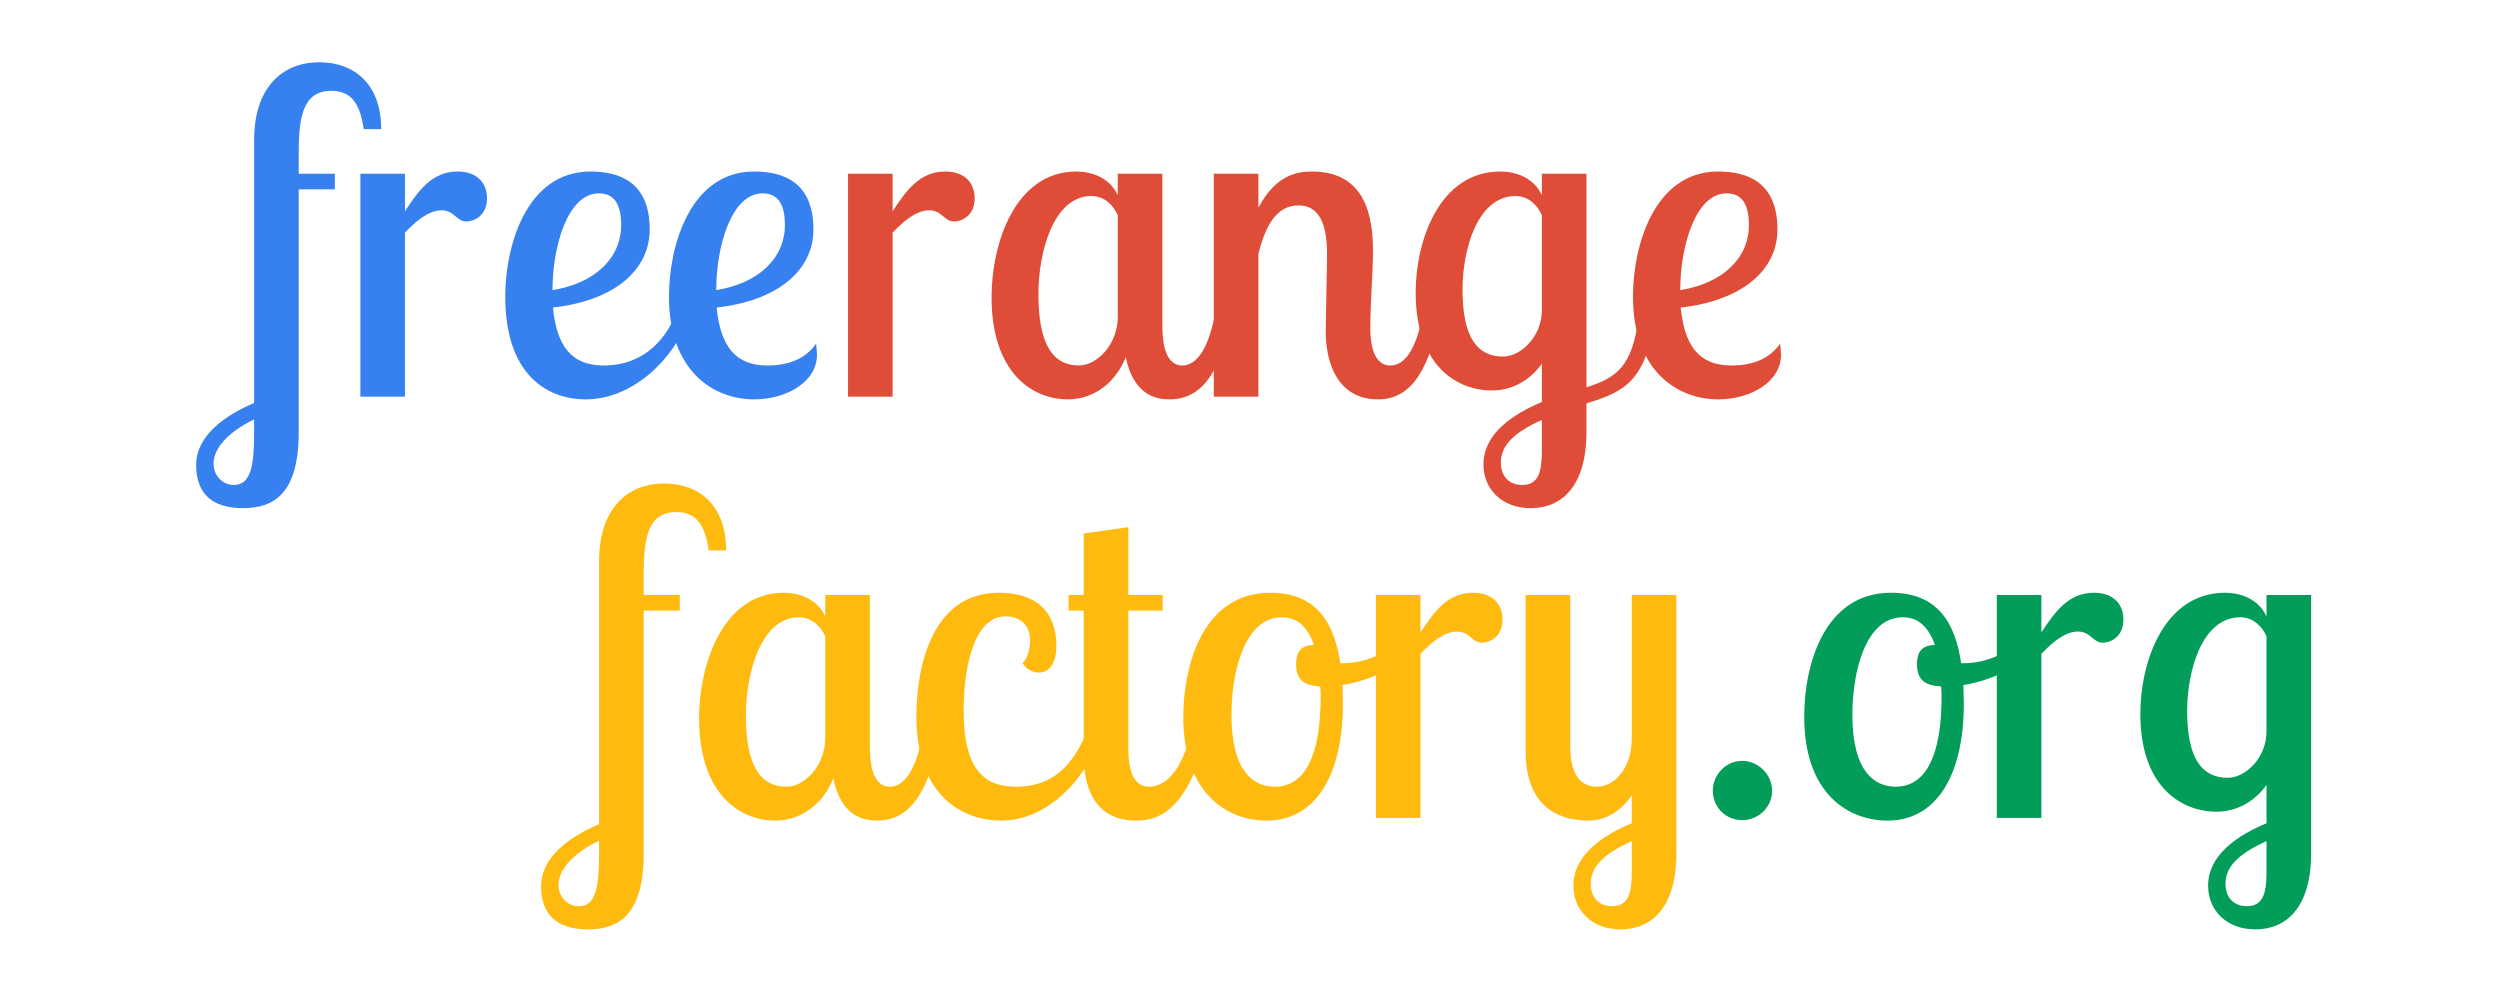
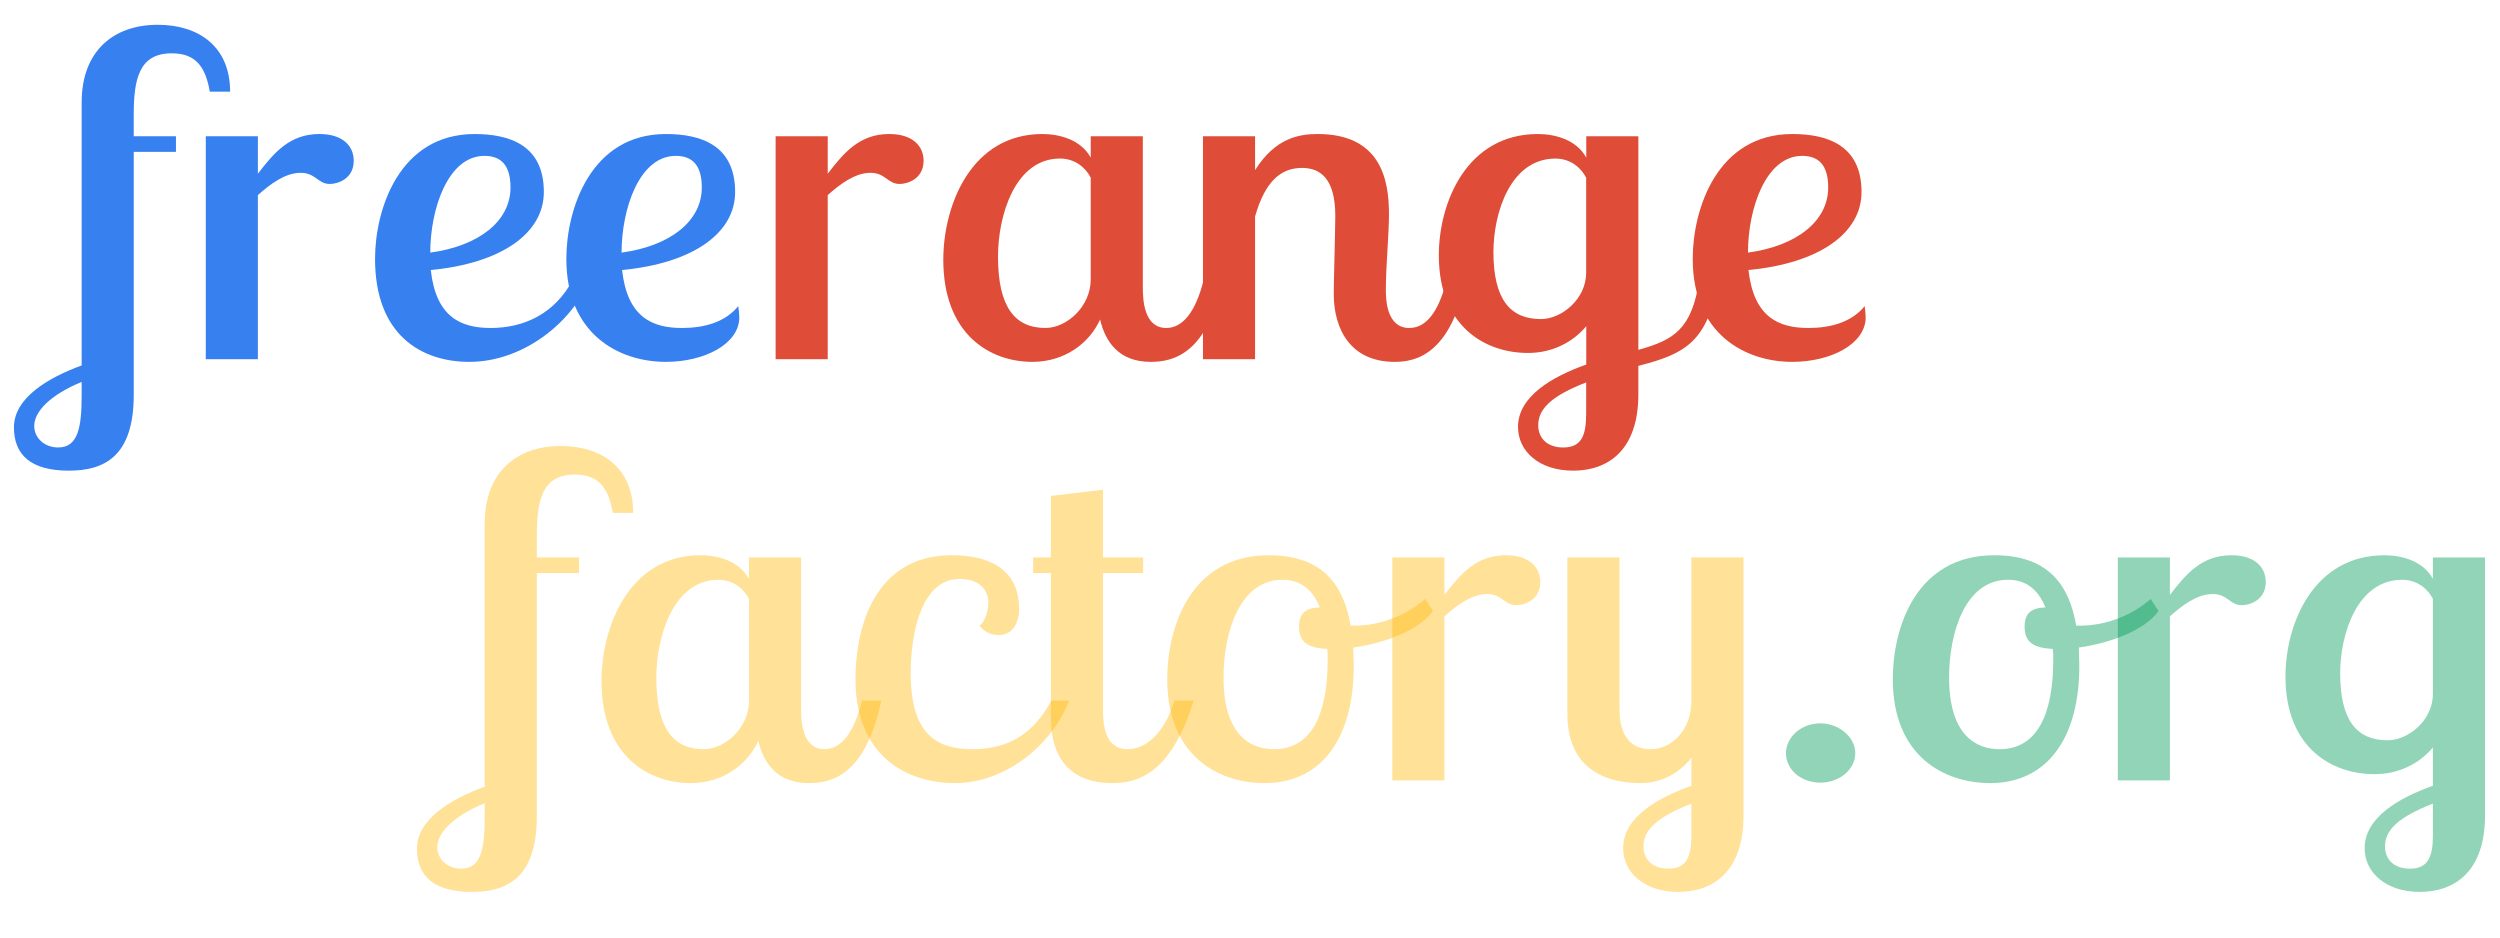
- <svg xmlns="http://www.w3.org/2000/svg" version="1.1" width="200" height="80" id="svg2">
-   <defs id="defs4" />
-   <g transform="matrix(0.7794404,0,0,0.7794404,-11.25097,1.572966)" id="text3001" style="font-size:40px;font-style:normal;font-variant:normal;font-weight:normal;font-stretch:normal;text-align:start;line-height:125%;letter-spacing:0px;word-spacing:0px;writing-mode:lr-tb;text-anchor:start;fill:#000000;fill-opacity:1;stroke:none;font-family:Lobster Two;-inkscape-font-specification:Lobster Two">
-     <g id="text3004" style="font-size:51.319px;line-height:125%;font-family:Lobster Two;-inkscape-font-specification:Lobster Two">
-       <path d="m 45.093,13.618 c 0,-3.661 0.458,-6.315 3.341,-6.315 2.197,0 2.975,1.51 3.341,3.936 l 1.785,0 c 0,-4.622 -2.746,-6.865 -6.361,-6.865 -3.89,0 -6.681,2.7 -6.681,7.963 l 0,27 c -2.883,1.236 -5.949,3.295 -5.949,6.361 0,2.837 1.51,4.439 4.805,4.439 3.02,0 5.72,-1.327 5.72,-7.78 l 0,-24.941 3.707,0 0,-1.602 -3.707,0 0,-2.197 m -6.636,34.139 c -1.236,0 -2.105,-1.007 -2.105,-2.197 0,-1.51 1.419,-3.203 4.164,-4.531 l 0,1.419 c 0,3.249 -0.32,5.309 -2.059,5.309" id="path3814" style="fill:#3780f0;fill-opacity:1" />
-       <path d="m 51.422,15.815 0,22.882 4.576,0 0,-16.841 c 1.053,-1.098 2.38,-2.288 3.753,-2.288 1.327,0 1.51,1.144 2.563,1.144 0.732,0 2.105,-0.549 2.105,-2.38 0,-1.51 -0.961,-2.746 -3.02,-2.746 -2.609,0 -3.981,1.922 -5.4,4.073 l 0,-3.844 -4.576,0" id="path3816" style="fill:#3780f0;fill-opacity:1" />
-       <path d="m 81.119,21.536 c 0,-4.851 -3.066,-5.949 -6.087,-5.949 -6.59,0 -8.741,7.688 -8.741,12.814 0,7.826 4.073,10.571 8.283,10.571 4.668,0 9.015,-3.981 10.571,-8.466 l -1.464,0 c -1.602,3.57 -4.348,4.988 -7.231,4.988 -2.609,0 -4.805,-1.098 -5.263,-5.949 6.178,-0.686 9.931,-3.753 9.931,-8.009 m -9.976,6.224 c 0,-4.485 1.556,-9.931 4.759,-9.931 1.464,0 2.288,0.961 2.288,3.249 0,3.432 -2.746,5.995 -7.048,6.681" id="path3818" style="fill:#3780f0;fill-opacity:1" />
-       <path d="m 97.923,21.536 c 0,-4.851 -3.066,-5.949 -6.087,-5.949 -6.59,0 -8.741,7.688 -8.741,12.814 0,7.734 4.622,10.571 8.741,10.571 3.386,0 6.453,-1.831 6.453,-4.576 0,-0.32 -0.046,-0.732 -0.092,-1.144 -1.144,1.647 -2.975,2.242 -4.942,2.242 -2.609,0 -4.805,-1.098 -5.263,-5.949 6.178,-0.686 9.931,-3.753 9.931,-8.009 m -9.976,6.224 c 0,-4.485 1.556,-9.931 4.759,-9.931 1.464,0 2.288,0.961 2.288,3.249 0,3.432 -2.746,5.995 -7.048,6.681" id="path3820" style="fill:#3780f0;fill-opacity:1" />
-       <path d="m 101.475,15.815 0,22.882 4.576,0 0,-16.841 c 1.053,-1.098 2.38,-2.288 3.753,-2.288 1.327,0 1.51,1.144 2.563,1.144 0.732,0 2.105,-0.549 2.105,-2.38 0,-1.51 -0.961,-2.746 -3.02,-2.746 -2.609,0 -3.981,1.922 -5.4,4.073 l 0,-3.844 -4.576,0" id="path3822" style="fill:#df4c37;fill-opacity:1" />
-       <path d="m 129.159,15.815 0,2.197 c -0.87,-1.876 -2.792,-2.425 -4.256,-2.425 -6.224,0 -8.695,7.276 -8.695,12.905 0,7.688 4.119,10.48 7.826,10.48 2.883,0 5.034,-1.968 5.949,-4.348 0.458,2.288 1.647,4.348 4.439,4.348 2.014,0 4.988,-0.824 6.361,-8.466 l -1.693,0 c -0.686,3.295 -1.831,4.988 -3.295,4.988 -1.968,0 -2.059,-2.929 -2.059,-4.119 l 0,-15.56 -4.576,0 m -3.981,19.678 c -2.654,0 -4.164,-2.105 -4.164,-7.322 0,-4.256 1.51,-10.068 5.446,-10.068 1.373,0 2.288,1.007 2.7,1.968 l 0,10.434 c 0,2.792 -2.105,4.988 -3.981,4.988" id="path3824" style="fill:#df4c37;fill-opacity:1" />
-       <path d="m 139.016,15.815 0,22.882 4.576,0 0,-14.644 c 0.87,-3.57 2.242,-4.988 4.119,-4.988 1.556,0 2.929,1.007 2.929,4.942 0,1.236 -0.137,6.819 -0.137,7.963 0,3.707 1.51,7.002 5.354,7.002 1.922,0 4.897,-0.824 6.27,-8.466 l -1.693,0 c -0.732,3.478 -1.876,4.988 -3.295,4.988 -2.014,0 -2.059,-2.975 -2.059,-3.936 0,-2.38 0.275,-5.629 0.275,-7.78 0,-3.524 -0.732,-8.192 -6.27,-8.192 -1.556,0 -3.707,0.366 -5.492,3.707 l 0,-3.478 -4.576,0" id="path3826" style="fill:#df4c37;fill-opacity:1" />
-       <path d="m 172.688,15.815 0,2.197 c -0.87,-1.876 -2.792,-2.425 -4.256,-2.425 -6.224,0 -8.695,7.002 -8.695,12.448 0,7.368 4.119,10.022 7.826,10.022 2.197,0 3.981,-1.144 5.125,-2.746 l 0,3.936 c -2.975,1.236 -5.995,3.249 -5.995,6.407 0,2.471 1.831,4.485 4.851,4.485 3.066,0 5.72,-2.105 5.72,-7.826 l 0,-2.929 c 4.073,-1.236 6.087,-2.38 7.048,-8.878 l -1.693,0 c -0.641,5.125 -2.242,6.224 -5.354,7.231 l 0,-21.921 -4.576,0 M 168.707,34.578 c -2.654,0 -4.164,-1.968 -4.164,-6.865 0,-4.073 1.51,-9.61 5.446,-9.61 1.373,0 2.288,1.007 2.7,1.968 l 0,9.748 c 0,2.7 -2.151,4.759 -3.981,4.759 m 1.968,13.18 c -1.373,0 -2.197,-0.915 -2.197,-2.288 0,-1.693 1.19,-3.02 4.21,-4.393 l 0,3.203 c 0,2.151 -0.366,3.478 -2.014,3.478" id="path3828" style="fill:#df4c37;fill-opacity:1" />
-       <path d="m 196.868,21.536 c 0,-4.851 -3.066,-5.949 -6.087,-5.949 -6.59,0 -8.741,7.688 -8.741,12.814 0,7.734 4.622,10.571 8.741,10.571 3.386,0 6.453,-1.831 6.453,-4.576 0,-0.32 -0.046,-0.732 -0.091,-1.144 -1.144,1.647 -2.975,2.242 -4.942,2.242 -2.609,0 -4.805,-1.098 -5.263,-5.949 6.178,-0.686 9.931,-3.753 9.931,-8.009 m -9.976,6.224 c 0,-4.485 1.556,-9.931 4.759,-9.931 1.464,0 2.288,0.961 2.288,3.249 0,3.432 -2.746,5.995 -7.048,6.681" id="path3830" style="fill:#df4c37;fill-opacity:1" />
+ <svg xmlns="http://www.w3.org/2000/svg" height="100%" width="100%" version="1.1" viewBox="0 0 200 75">
+   <g style="letter-spacing:0px;writing-mode:lr-tb;text-anchor:start;word-spacing:0px;text-align:start;" font-family="Lobster Two" transform="matrix(0.7794404,0,0,0.7794404,-23.25097,-1.427034)" font-style="normal" font-stretch="normal" font-variant="normal" font-weight="normal" line-height="125%" fill="#000">
+     <g font-size="51.319px" transform="matrix(1.168398,0,0,1,-9.129815,0)" line-height="125%">
+       <path fill="#3780f0" d="m45.093,13.618c0-3.661,0.458-6.315,3.341-6.315,2.197,0,2.975,1.51,3.341,3.936h1.785c0-4.622-2.746-6.864-6.361-6.864-3.89,0-6.681,2.7-6.681,7.963v27c-2.883,1.236-5.949,3.295-5.949,6.361,0,2.837,1.51,4.439,4.805,4.439,3.02,0,5.72-1.327,5.72-7.78v-24.94h3.707v-1.602h-3.708v-2.197m-6.636,34.139c-1.236,0-2.105-1.007-2.105-2.197,0-1.51,1.419-3.203,4.165-4.531v1.419c0,3.249-0.32,5.309-2.059,5.309" />
+       <path fill="#3780f0" d="m51.422,15.815,0,22.882,4.576,0,0-16.841c1.053-1.098,2.38-2.288,3.753-2.288,1.327,0,1.51,1.144,2.563,1.144,0.732,0,2.105-0.549,2.105-2.38,0-1.51-0.961-2.746-3.02-2.746-2.608,0-3.981,1.922-5.4,4.073v-3.844h-4.576" />
+       <path fill="#3780f0" d="m81.119,21.536c0-4.851-3.066-5.949-6.087-5.949-6.59,0-8.741,7.688-8.741,12.814,0,7.825,4.073,10.571,8.283,10.571,4.668,0,9.015-3.981,10.571-8.466h-1.464c-1.602,3.57-4.348,4.988-7.231,4.988-2.608,0-4.805-1.098-5.263-5.949,6.178-0.686,9.931-3.753,9.931-8.009m-9.976,6.224c0-4.485,1.556-9.931,4.759-9.931,1.464,0,2.288,0.961,2.288,3.249,0,3.432-2.746,5.995-7.048,6.681" />
+       <path fill="#3780f0" d="m97.923,21.536c0-4.851-3.066-5.949-6.087-5.949-6.59,0-8.741,7.688-8.741,12.814,0,7.734,4.622,10.571,8.741,10.571,3.386,0,6.453-1.831,6.453-4.576,0-0.32-0.046-0.732-0.092-1.144-1.144,1.647-2.975,2.242-4.942,2.242-2.608,0-4.805-1.098-5.263-5.949,6.178-0.686,9.931-3.753,9.931-8.009m-9.976,6.224c0-4.485,1.556-9.931,4.759-9.931,1.464,0,2.288,0.961,2.288,3.249,0,3.432-2.746,5.995-7.048,6.681" />
+       <path fill="#df4c37" d="m101.48,15.815,0,22.882,4.576,0,0-16.841c1.053-1.098,2.38-2.288,3.753-2.288,1.327,0,1.51,1.144,2.563,1.144,0.732,0,2.105-0.549,2.105-2.38,0-1.51-0.961-2.746-3.02-2.746-2.608,0-3.981,1.922-5.4,4.073v-3.844h-4.576" />
+       <path fill="#df4c37" d="m129.16,15.815,0,2.197c-0.87-1.876-2.792-2.425-4.256-2.425-6.224,0-8.695,7.276-8.695,12.905,0,7.688,4.119,10.48,7.825,10.48,2.883,0,5.034-1.968,5.949-4.348,0.458,2.288,1.647,4.348,4.439,4.348,2.014,0,4.988-0.824,6.361-8.466h-1.693c-0.686,3.295-1.831,4.988-3.295,4.988-1.968,0-2.059-2.929-2.059-4.119v-15.56h-4.576m-3.981,19.678c-2.654,0-4.165-2.105-4.165-7.322,0-4.256,1.51-10.068,5.446-10.068,1.373,0,2.288,1.007,2.7,1.968v10.434c0,2.792-2.105,4.988-3.981,4.988" />
+       <path fill="#df4c37" d="m139.02,15.815,0,22.882,4.576,0,0-14.644c0.87-3.57,2.242-4.988,4.119-4.988,1.556,0,2.929,1.007,2.929,4.942,0,1.236-0.137,6.819-0.137,7.963,0,3.707,1.51,7.002,5.354,7.002,1.922,0,4.897-0.824,6.27-8.466h-1.693c-0.732,3.478-1.876,4.988-3.295,4.988-2.014,0-2.059-2.975-2.059-3.936,0-2.38,0.275-5.629,0.275-7.78,0-3.524-0.732-8.192-6.27-8.192-1.556,0-3.707,0.366-5.492,3.707v-3.478h-4.576" />
+       <path fill="#df4c37" d="m172.69,15.815,0,2.197c-0.87-1.876-2.792-2.425-4.256-2.425-6.224,0-8.695,7.002-8.695,12.448,0,7.368,4.119,10.022,7.825,10.022,2.197,0,3.981-1.144,5.125-2.746v3.936c-2.975,1.236-5.995,3.249-5.995,6.407,0,2.471,1.831,4.485,4.851,4.485,3.066,0,5.72-2.105,5.72-7.825v-2.929c4.073-1.236,6.087-2.38,7.048-8.878h-1.693c-0.641,5.125-2.242,6.224-5.354,7.231v-21.921h-4.576m-3.99,18.763c-2.654,0-4.165-1.968-4.165-6.864,0-4.073,1.51-9.61,5.446-9.61,1.373,0,2.288,1.007,2.7,1.968v9.748c0,2.7-2.151,4.759-3.981,4.759m1.968,13.18c-1.373,0-2.197-0.915-2.197-2.288,0-1.693,1.19-3.02,4.21-4.393v3.203c0,2.151-0.366,3.478-2.014,3.478" />
+       <path fill="#df4c37" d="m196.87,21.536c0-4.851-3.066-5.949-6.087-5.949-6.59,0-8.741,7.688-8.741,12.814,0,7.734,4.622,10.571,8.741,10.571,3.386,0,6.453-1.831,6.453-4.576,0-0.32-0.046-0.732-0.091-1.144-1.144,1.647-2.975,2.242-4.942,2.242-2.608,0-4.805-1.098-5.263-5.949,6.178-0.686,9.931-3.753,9.931-8.009m-9.976,6.224c0-4.485,1.556-9.931,4.759-9.931,1.464,0,2.288,0.961,2.288,3.249,0,3.432-2.746,5.995-7.048,6.681" />
    </g>
-     <g transform="matrix(0.8917456,0,0,0.8917456,15.18297,5.049872)" id="text3008" style="font-size:51.319px;line-height:125%;fill-opacity:0.431;font-family:Lobster Two;-inkscape-font-specification:Lobster Two">
-       <path d="m 73.246,58.092 c 0,-4.106 0.513,-7.082 3.746,-7.082 2.463,0 3.336,1.694 3.746,4.413 l 2.001,0 c 0,-5.183 -3.079,-7.698 -7.133,-7.698 -4.362,0 -7.493,3.028 -7.493,8.929 l 0,30.278 c -3.233,1.386 -6.671,3.695 -6.671,7.133 0,3.182 1.694,4.978 5.388,4.978 3.387,0 6.415,-1.488 6.415,-8.724 l 0,-27.969 4.157,0 0,-1.796 -4.157,0 0,-2.463 m -7.441,38.284 c -1.386,0 -2.361,-1.129 -2.361,-2.463 0,-1.694 1.591,-3.592 4.67,-5.081 l 0,1.591 c 0,3.644 -0.359,5.953 -2.309,5.953" id="path3791" style="font-weight:normal;fill:#ffba0f;fill-opacity:1;-inkscape-font-specification:Lobster Two" />
-       <path d="m 94.147,60.555 0,2.463 c -0.975,-2.104 -3.13,-2.72 -4.773,-2.72 -6.979,0 -9.751,8.16 -9.751,14.472 0,8.622 4.619,11.752 8.776,11.752 3.233,0 5.645,-2.207 6.671,-4.875 0.513,2.566 1.847,4.875 4.978,4.875 2.258,0 5.594,-0.924 7.133,-9.494 l -1.899,0 c -0.77,3.695 -2.053,5.594 -3.695,5.594 -2.207,0 -2.309,-3.284 -2.309,-4.619 l 0,-17.448 -5.132,0 M 89.683,82.622 c -2.976,0 -4.67,-2.361 -4.67,-8.211 0,-4.773 1.694,-11.29 6.107,-11.29 1.54,0 2.566,1.129 3.028,2.207 l 0,11.701 c 0,3.13 -2.361,5.594 -4.465,5.594" id="path3793" style="font-weight:normal;fill:#ffba0f;fill-opacity:1;-inkscape-font-specification:Lobster Two" />
-       <path d="m 116.849,68.407 c 0.462,0.667 1.078,1.078 1.899,1.078 1.334,0 2.001,-1.334 2.001,-3.028 0,-4.003 -2.309,-6.158 -6.62,-6.158 -7.749,0 -9.494,8.57 -9.494,14.267 0,8.878 5.081,11.957 9.802,11.957 5.029,0 9.597,-4.465 11.239,-9.494 l -1.745,0 c -1.745,3.798 -4.208,5.594 -7.8,5.594 -3.336,0 -6.056,-1.54 -6.056,-8.724 0,-4.875 1.129,-10.88 4.824,-10.88 1.796,0 2.823,1.129 2.823,2.72 0,0.975 -0.308,2.207 -0.872,2.669" id="path3795" style="font-weight:normal;fill:#ffba0f;fill-opacity:1;-inkscape-font-specification:Lobster Two" />
-       <path d="m 123.895,53.473 0,7.082 -1.745,0 0,1.796 1.745,0 0,16.73 c 0,3.387 1.129,7.441 6.056,7.441 2.361,0 5.748,-0.924 8.006,-9.494 l -1.899,0 c -0.975,3.746 -2.771,5.594 -4.619,5.594 -2.309,0 -2.412,-3.028 -2.412,-4.619 l 0,-15.652 3.952,0 0,-1.796 -3.952,0 0,-7.8 -5.132,0.718" id="path3797" style="font-weight:normal;fill:#ffba0f;fill-opacity:1;-inkscape-font-specification:Lobster Two" />
-       <path d="m 145.363,60.298 c -7.698,0 -10.007,8.262 -10.007,14.267 0,8.827 5.029,11.957 9.597,11.957 5.542,0 8.776,-5.081 8.776,-13.497 0,-0.718 -0.051,-1.437 -0.051,-2.104 3.13,-0.513 6.517,-2.001 7.852,-4.208 l -0.77,-1.386 c -1.694,1.745 -4.208,3.079 -7.031,3.079 l -0.308,0 c -0.667,-4.567 -2.669,-8.108 -8.057,-8.108 m 0.513,22.324 c -2.309,0 -4.978,-1.591 -4.978,-8.262 0,-5.029 1.54,-11.239 5.799,-11.239 1.54,0 2.874,0.821 3.695,3.182 -1.334,0.051 -2.053,0.616 -2.053,2.207 0,1.745 0.821,2.463 2.771,2.566 0.051,0.411 0.051,0.821 0.051,1.232 0,6.517 -1.694,10.315 -5.286,10.315" id="path3799" style="font-weight:normal;fill:#ffba0f;fill-opacity:1;-inkscape-font-specification:Lobster Two" />
-       <path d="m 157.521,60.555 0,25.659 5.132,0 0,-18.885 c 1.18,-1.232 2.669,-2.566 4.208,-2.566 1.488,0 1.694,1.283 2.874,1.283 0.821,0 2.361,-0.616 2.361,-2.669 0,-1.694 -1.078,-3.079 -3.387,-3.079 -2.925,0 -4.465,2.155 -6.056,4.567 l 0,-4.311 -5.132,0" id="path3801" style="font-weight:normal;fill:#ffba0f;fill-opacity:1;-inkscape-font-specification:Lobster Two" />
-       <path d="m 186.975,60.555 0,16.473 c 0,3.541 -2.053,5.594 -4.003,5.594 -1.796,0 -3.079,-1.283 -3.079,-4.619 l 0,-17.448 -5.132,0 0,18.013 c 0,5.85 3.233,7.954 7.236,7.954 1.796,0 3.644,-0.924 4.978,-2.925 l 0,3.233 c -3.336,1.386 -6.723,3.644 -6.723,7.185 0,2.771 2.053,5.029 5.44,5.029 3.438,0 6.415,-2.361 6.415,-8.776 l 0,-29.714 -5.132,0 m -2.258,35.821 c -1.54,0 -2.463,-1.026 -2.463,-2.566 0,-1.899 1.334,-3.387 4.721,-4.927 l 0,3.592 c 0,2.412 -0.411,3.9 -2.258,3.9" id="path3803" style="font-weight:normal;fill:#ffba0f;fill-opacity:1;-inkscape-font-specification:Lobster Two" />
-       <path d="m 196.302,83.084 c 0,1.899 1.488,3.387 3.387,3.387 1.847,0 3.438,-1.488 3.438,-3.387 0,-1.847 -1.591,-3.438 -3.438,-3.438 -1.899,0 -3.387,1.591 -3.387,3.438" id="path3805" style="fill:#019d59;fill-opacity:1" />
-       <path d="m 216.828,60.298 c -7.698,0 -10.007,8.262 -10.007,14.267 0,8.827 5.029,11.957 9.597,11.957 5.542,0 8.776,-5.081 8.776,-13.497 0,-0.718 -0.051,-1.437 -0.051,-2.104 3.13,-0.513 6.518,-2.001 7.852,-4.208 l -0.77,-1.386 c -1.694,1.745 -4.208,3.079 -7.031,3.079 l -0.308,0 c -0.667,-4.567 -2.669,-8.108 -8.057,-8.108 m 0.513,22.324 c -2.309,0 -4.978,-1.591 -4.978,-8.262 0,-5.029 1.54,-11.239 5.799,-11.239 1.54,0 2.874,0.821 3.695,3.182 -1.334,0.051 -2.053,0.616 -2.053,2.207 0,1.745 0.821,2.463 2.771,2.566 0.051,0.411 0.051,0.821 0.051,1.232 0,6.517 -1.694,10.315 -5.286,10.315" id="path3807" style="fill:#019d59;fill-opacity:1" />
-       <path d="m 228.987,60.555 0,25.659 5.132,0 0,-18.885 c 1.18,-1.232 2.669,-2.566 4.208,-2.566 1.488,0 1.694,1.283 2.874,1.283 0.821,0 2.361,-0.616 2.361,-2.669 0,-1.694 -1.078,-3.079 -3.387,-3.079 -2.925,0 -4.465,2.155 -6.056,4.567 l 0,-4.311 -5.132,0" id="path3809" style="fill:#019d59;fill-opacity:1" />
-       <path d="m 260.032,60.555 0,2.463 c -0.975,-2.104 -3.13,-2.72 -4.773,-2.72 -6.979,0 -9.751,7.852 -9.751,13.959 0,8.262 4.619,11.239 8.776,11.239 2.463,0 4.465,-1.283 5.748,-3.079 l 0,4.413 c -3.336,1.386 -6.723,3.644 -6.723,7.185 0,2.771 2.053,5.029 5.44,5.029 3.438,0 6.415,-2.361 6.415,-8.776 l 0,-29.714 -5.132,0 m -4.465,21.041 c -2.976,0 -4.67,-2.207 -4.67,-7.698 0,-4.567 1.694,-10.777 6.107,-10.777 1.54,0 2.566,1.129 3.028,2.207 l 0,10.931 c 0,3.028 -2.412,5.337 -4.465,5.337 m 2.207,14.78 c -1.54,0 -2.463,-1.026 -2.463,-2.566 0,-1.899 1.334,-3.387 4.721,-4.927 l 0,3.592 c 0,2.412 -0.411,3.9 -2.258,3.9" id="path3811" style="fill:#019d59;fill-opacity:1" />
+     <g font-size="51.319px" line-height="125%" fill-opacity="0.431" transform="matrix(0.9041062,0,0,0.8917456,14.96014,5.049872)">
+       <path fill="#ffba0f" d="m77.387,58.092c0-4.106,0.591-7.082,4.317-7.082,2.839,0,3.844,1.694,4.317,4.413h2.307c0-5.183-3.548-7.698-8.221-7.698-5.027,0-8.635,3.028-8.635,8.93v30.278c-3.726,1.386-7.688,3.695-7.688,7.133,0,3.182,1.952,4.978,6.21,4.978,3.903,0,7.393-1.488,7.393-8.724v-27.969h4.79v-1.795h-4.789v-2.463m-8.575,38.284c-1.597,0-2.72-1.129-2.72-2.463,0-1.694,1.833-3.592,5.382-5.081v1.591c0,3.644-0.414,5.953-2.661,5.953" />
+       <path fill="#ffba0f" d="m101.47,60.555,0,2.463c-1.124-2.104-3.608-2.72-5.5-2.72-8.043,0-11.237,8.16-11.237,14.472,0,8.622,5.323,11.752,10.113,11.752,3.726,0,6.506-2.207,7.688-4.875,0.591,2.566,2.129,4.875,5.737,4.875,2.602,0,6.446-0.924,8.221-9.494h-2.188c-0.887,3.695-2.366,5.594-4.258,5.594-2.543,0-2.661-3.284-2.661-4.619v-17.448h-5.914m-5.135,22.067c-3.43,0-5.382-2.361-5.382-8.211,0-4.773,1.952-11.29,7.038-11.29,1.774,0,2.957,1.129,3.489,2.207v11.701c0,3.13-2.72,5.594-5.145,5.594" />
+       <path fill="#ffba0f" d="m127.64,68.407c0.532,0.667,1.242,1.078,2.188,1.078,1.538,0,2.307-1.334,2.307-3.028,0-4.003-2.661-6.158-7.629-6.158-8.93,0-10.941,8.57-10.941,14.267,0,8.878,5.855,11.957,11.296,11.957,5.796,0,11.059-4.465,12.952-9.494h-2.011c-2.011,3.798-4.85,5.594-8.989,5.594-3.844,0-6.979-1.54-6.979-8.724,0-4.875,1.301-10.88,5.559-10.88,2.07,0,3.253,1.129,3.253,2.72,0,0.975-0.355,2.207-1.005,2.669" />
+       <path fill="#ffba0f" d="m135.75,53.473,0,7.082-2.011,0,0,1.796,2.011,0,0,16.73c0,3.387,1.301,7.441,6.979,7.441,2.72,0,6.624-0.924,9.226-9.494h-2.188c-1.124,3.746-3.194,5.594-5.323,5.594-2.661,0-2.78-3.028-2.78-4.619v-15.652h4.554v-1.796h-4.554v-7.801l-5.914,0.718" />
+       <path fill="#ffba0f" d="m160.49,60.298c-8.871,0-11.532,8.262-11.532,14.267,0,8.827,5.796,11.957,11.059,11.957,6.387,0,10.113-5.081,10.113-13.497,0-0.718-0.059-1.437-0.059-2.104,3.608-0.513,7.511-2.001,9.049-4.208l-0.887-1.386c-1.952,1.745-4.85,3.079-8.102,3.079h-0.355c-0.769-4.567-3.075-8.108-9.285-8.108m0.591,22.324c-2.661,0-5.737-1.591-5.737-8.262,0-5.029,1.774-11.239,6.683-11.239,1.774,0,3.312,0.821,4.258,3.182-1.538,0.051-2.366,0.616-2.366,2.207,0,1.745,0.946,2.463,3.194,2.566,0.059,0.411,0.059,0.821,0.059,1.232,0,6.518-1.952,10.315-6.091,10.315" />
+       <path fill="#ffba0f" d="m174.51,60.555,0,25.659,5.914,0,0-18.885c1.36-1.232,3.075-2.566,4.85-2.566,1.715,0,1.952,1.283,3.312,1.283,0.946,0,2.72-0.616,2.72-2.669,0-1.694-1.242-3.079-3.903-3.079-3.371,0-5.145,2.155-6.979,4.567v-4.31h-5.914" />
+       <path fill="#ffba0f" d="m208.46,60.555,0,16.473c0,3.541-2.366,5.594-4.613,5.594-2.07,0-3.548-1.283-3.548-4.619v-17.448h-5.914v18.013c0,5.85,3.726,7.954,8.339,7.954,2.07,0,4.199-0.924,5.737-2.925v3.233c-3.844,1.386-7.747,3.644-7.747,7.185,0,2.771,2.366,5.029,6.269,5.029,3.962,0,7.393-2.361,7.393-8.775v-29.714h-5.914m-2.602,35.821c-1.774,0-2.839-1.026-2.839-2.566,0-1.899,1.538-3.387,5.441-4.927v3.592c0,2.412-0.473,3.9-2.602,3.9" />
+       <path fill="#019d59" d="m219.2,83.084c0,1.899,1.715,3.387,3.903,3.387,2.129,0,3.962-1.488,3.962-3.387,0-1.847-1.833-3.438-3.962-3.438-2.188,0-3.903,1.591-3.903,3.438" />
+       <path fill="#019d59" d="m242.86,60.298c-8.871,0-11.532,8.262-11.532,14.267,0,8.827,5.796,11.957,11.059,11.957,6.387,0,10.113-5.081,10.113-13.497,0-0.718-0.059-1.437-0.059-2.104,3.608-0.513,7.511-2.001,9.049-4.208l-0.887-1.386c-1.952,1.745-4.85,3.079-8.102,3.079h-0.355c-0.769-4.567-3.075-8.108-9.285-8.108m0.591,22.324c-2.661,0-5.737-1.591-5.737-8.262,0-5.029,1.774-11.239,6.683-11.239,1.774,0,3.312,0.821,4.258,3.182-1.538,0.051-2.366,0.616-2.366,2.207,0,1.745,0.946,2.463,3.194,2.566,0.059,0.411,0.059,0.821,0.059,1.232,0,6.518-1.952,10.315-6.091,10.315" />
+       <path fill="#019d59" d="m256.87,60.555,0,25.659,5.914,0,0-18.885c1.36-1.232,3.075-2.566,4.85-2.566,1.715,0,1.952,1.283,3.312,1.283,0.946,0,2.72-0.616,2.72-2.669,0-1.694-1.242-3.079-3.903-3.079-3.371,0-5.145,2.155-6.979,4.567v-4.31h-5.914" />
+       <path fill="#019d59" d="m292.64,60.555,0,2.463c-1.124-2.104-3.608-2.72-5.5-2.72-8.043,0-11.237,7.852-11.237,13.959,0,8.262,5.323,11.239,10.113,11.239,2.839,0,5.145-1.283,6.624-3.079v4.413c-3.844,1.386-7.747,3.644-7.747,7.185,0,2.771,2.366,5.029,6.269,5.029,3.962,0,7.393-2.361,7.393-8.775v-29.713h-5.914m-5.145,21.041c-3.43,0-5.382-2.207-5.382-7.698,0-4.567,1.952-10.777,7.038-10.777,1.774,0,2.957,1.129,3.489,2.207v10.931c0,3.028-2.78,5.337-5.145,5.337m2.543,14.78c-1.774,0-2.839-1.026-2.839-2.566,0-1.899,1.538-3.387,5.441-4.927v3.592c0,2.412-0.473,3.9-2.602,3.9" />
    </g>
  </g>
</svg>
